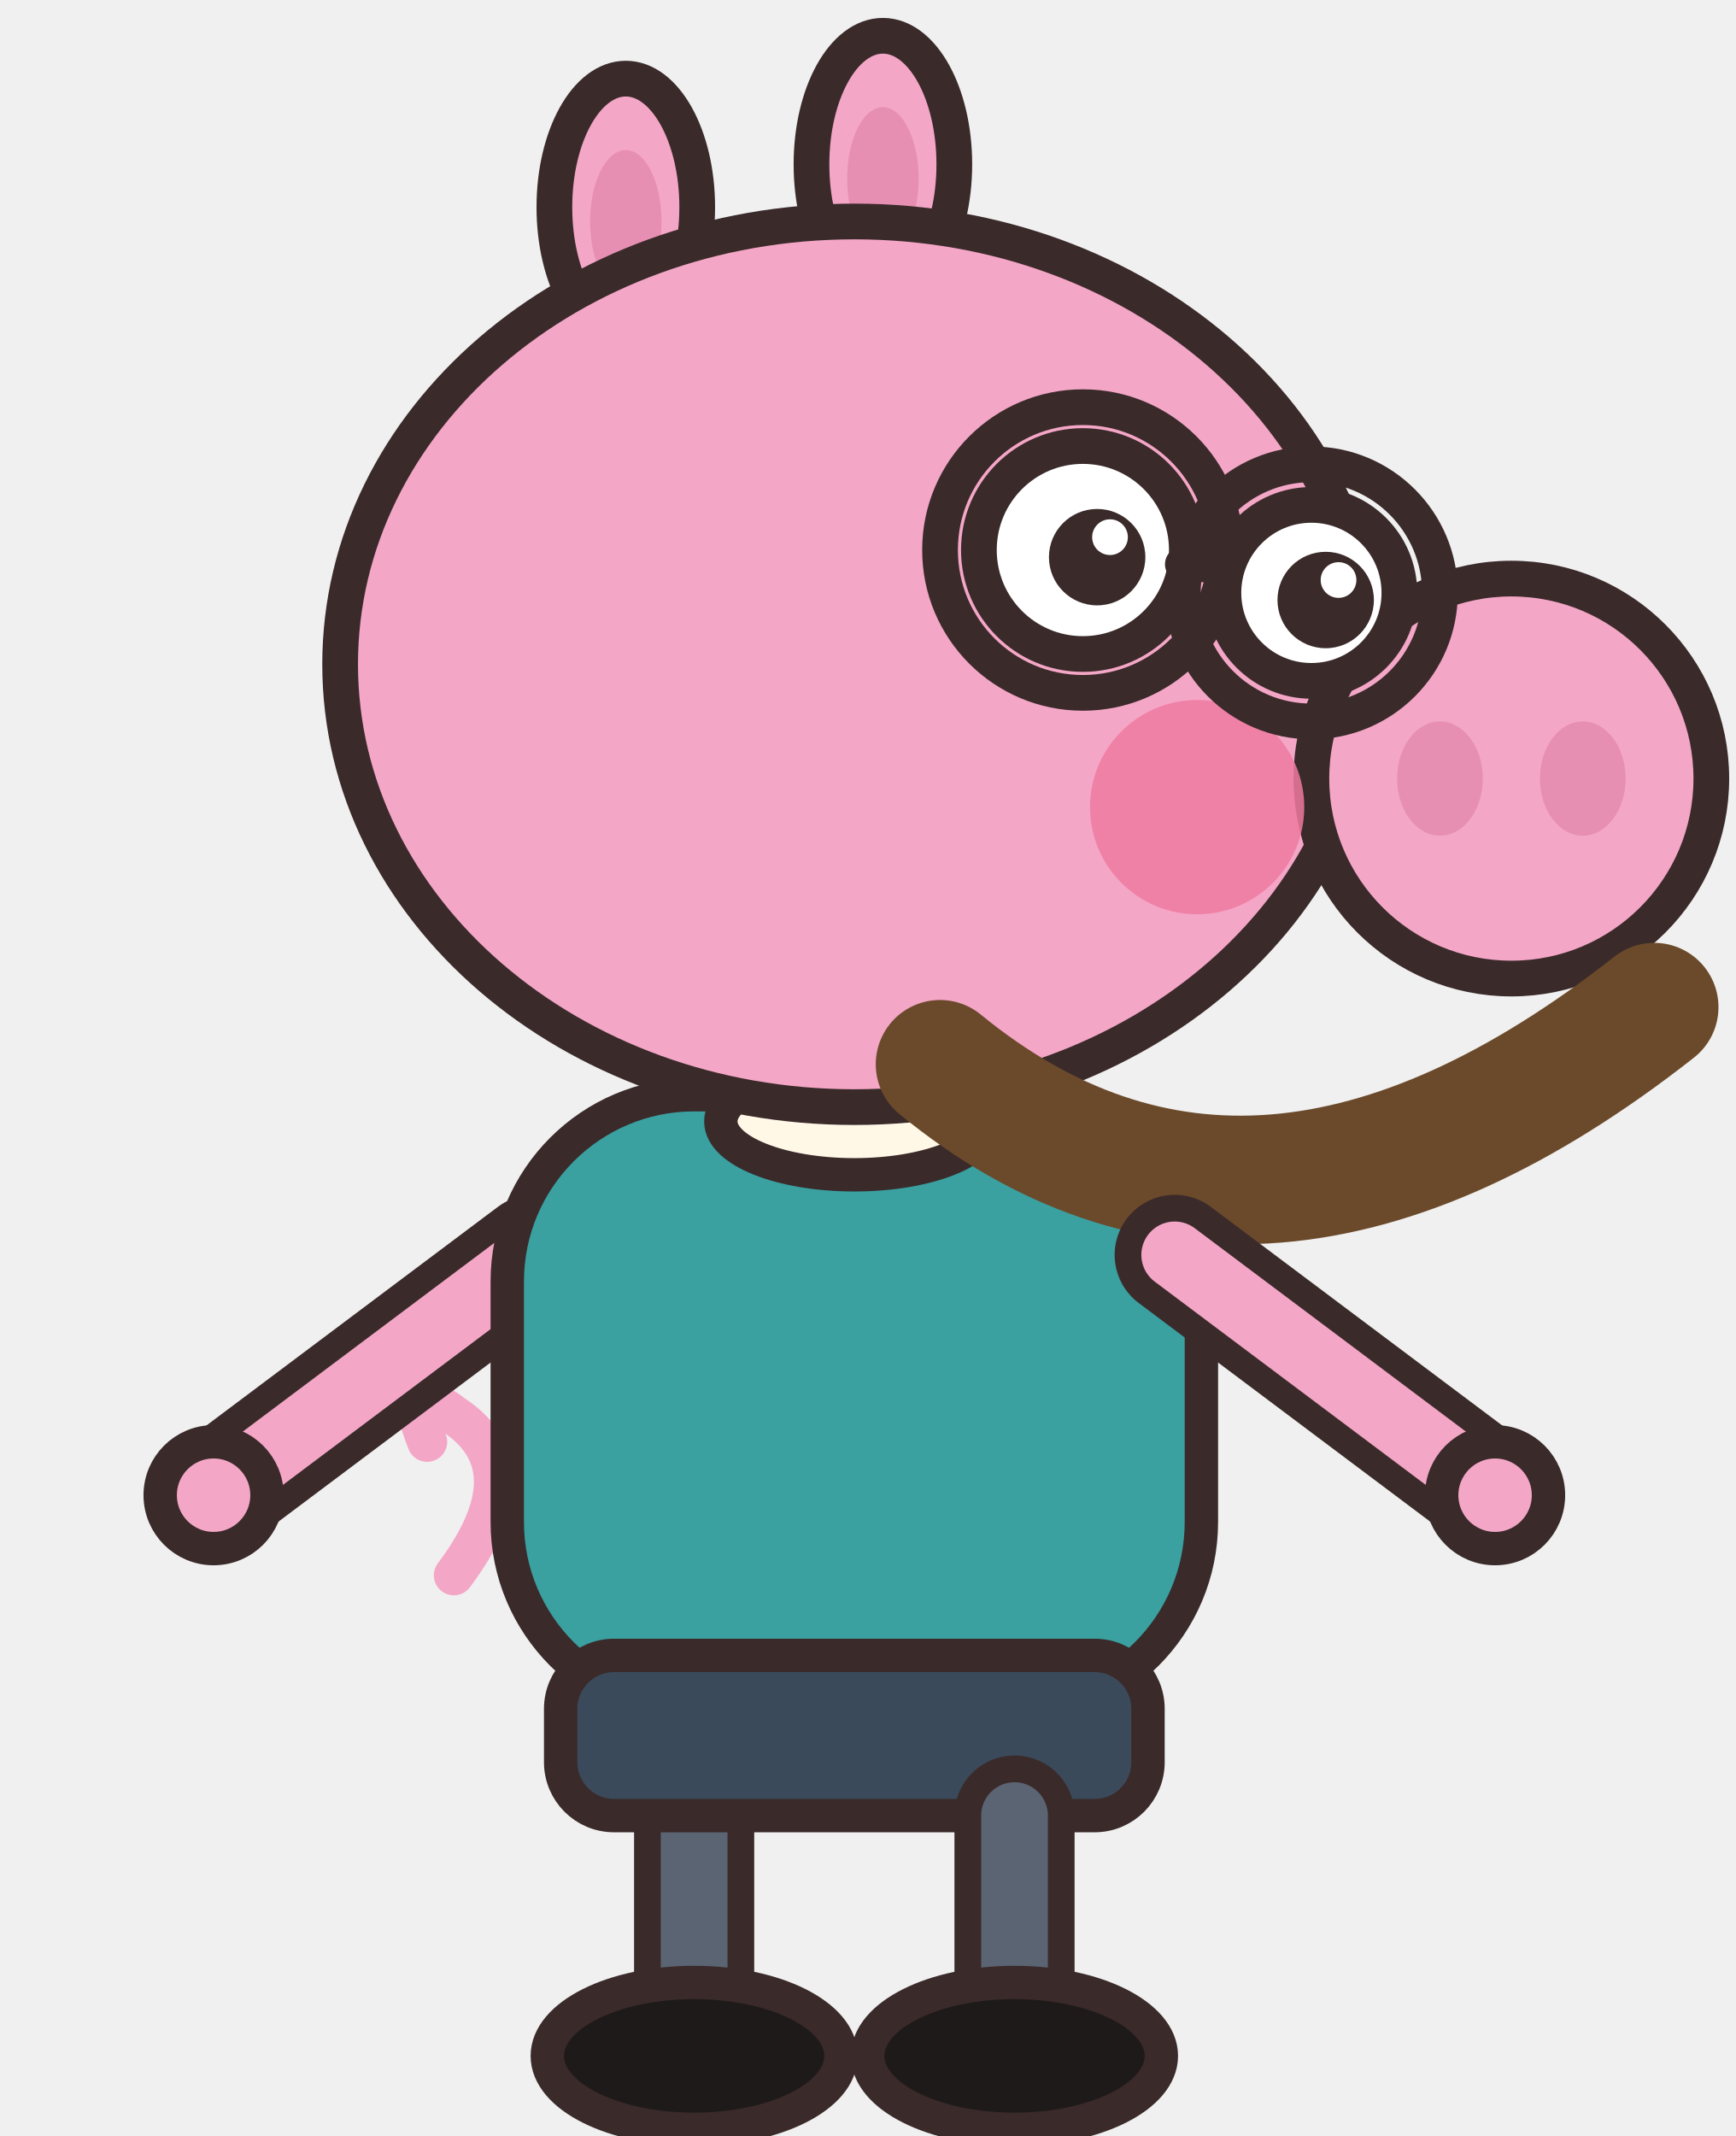
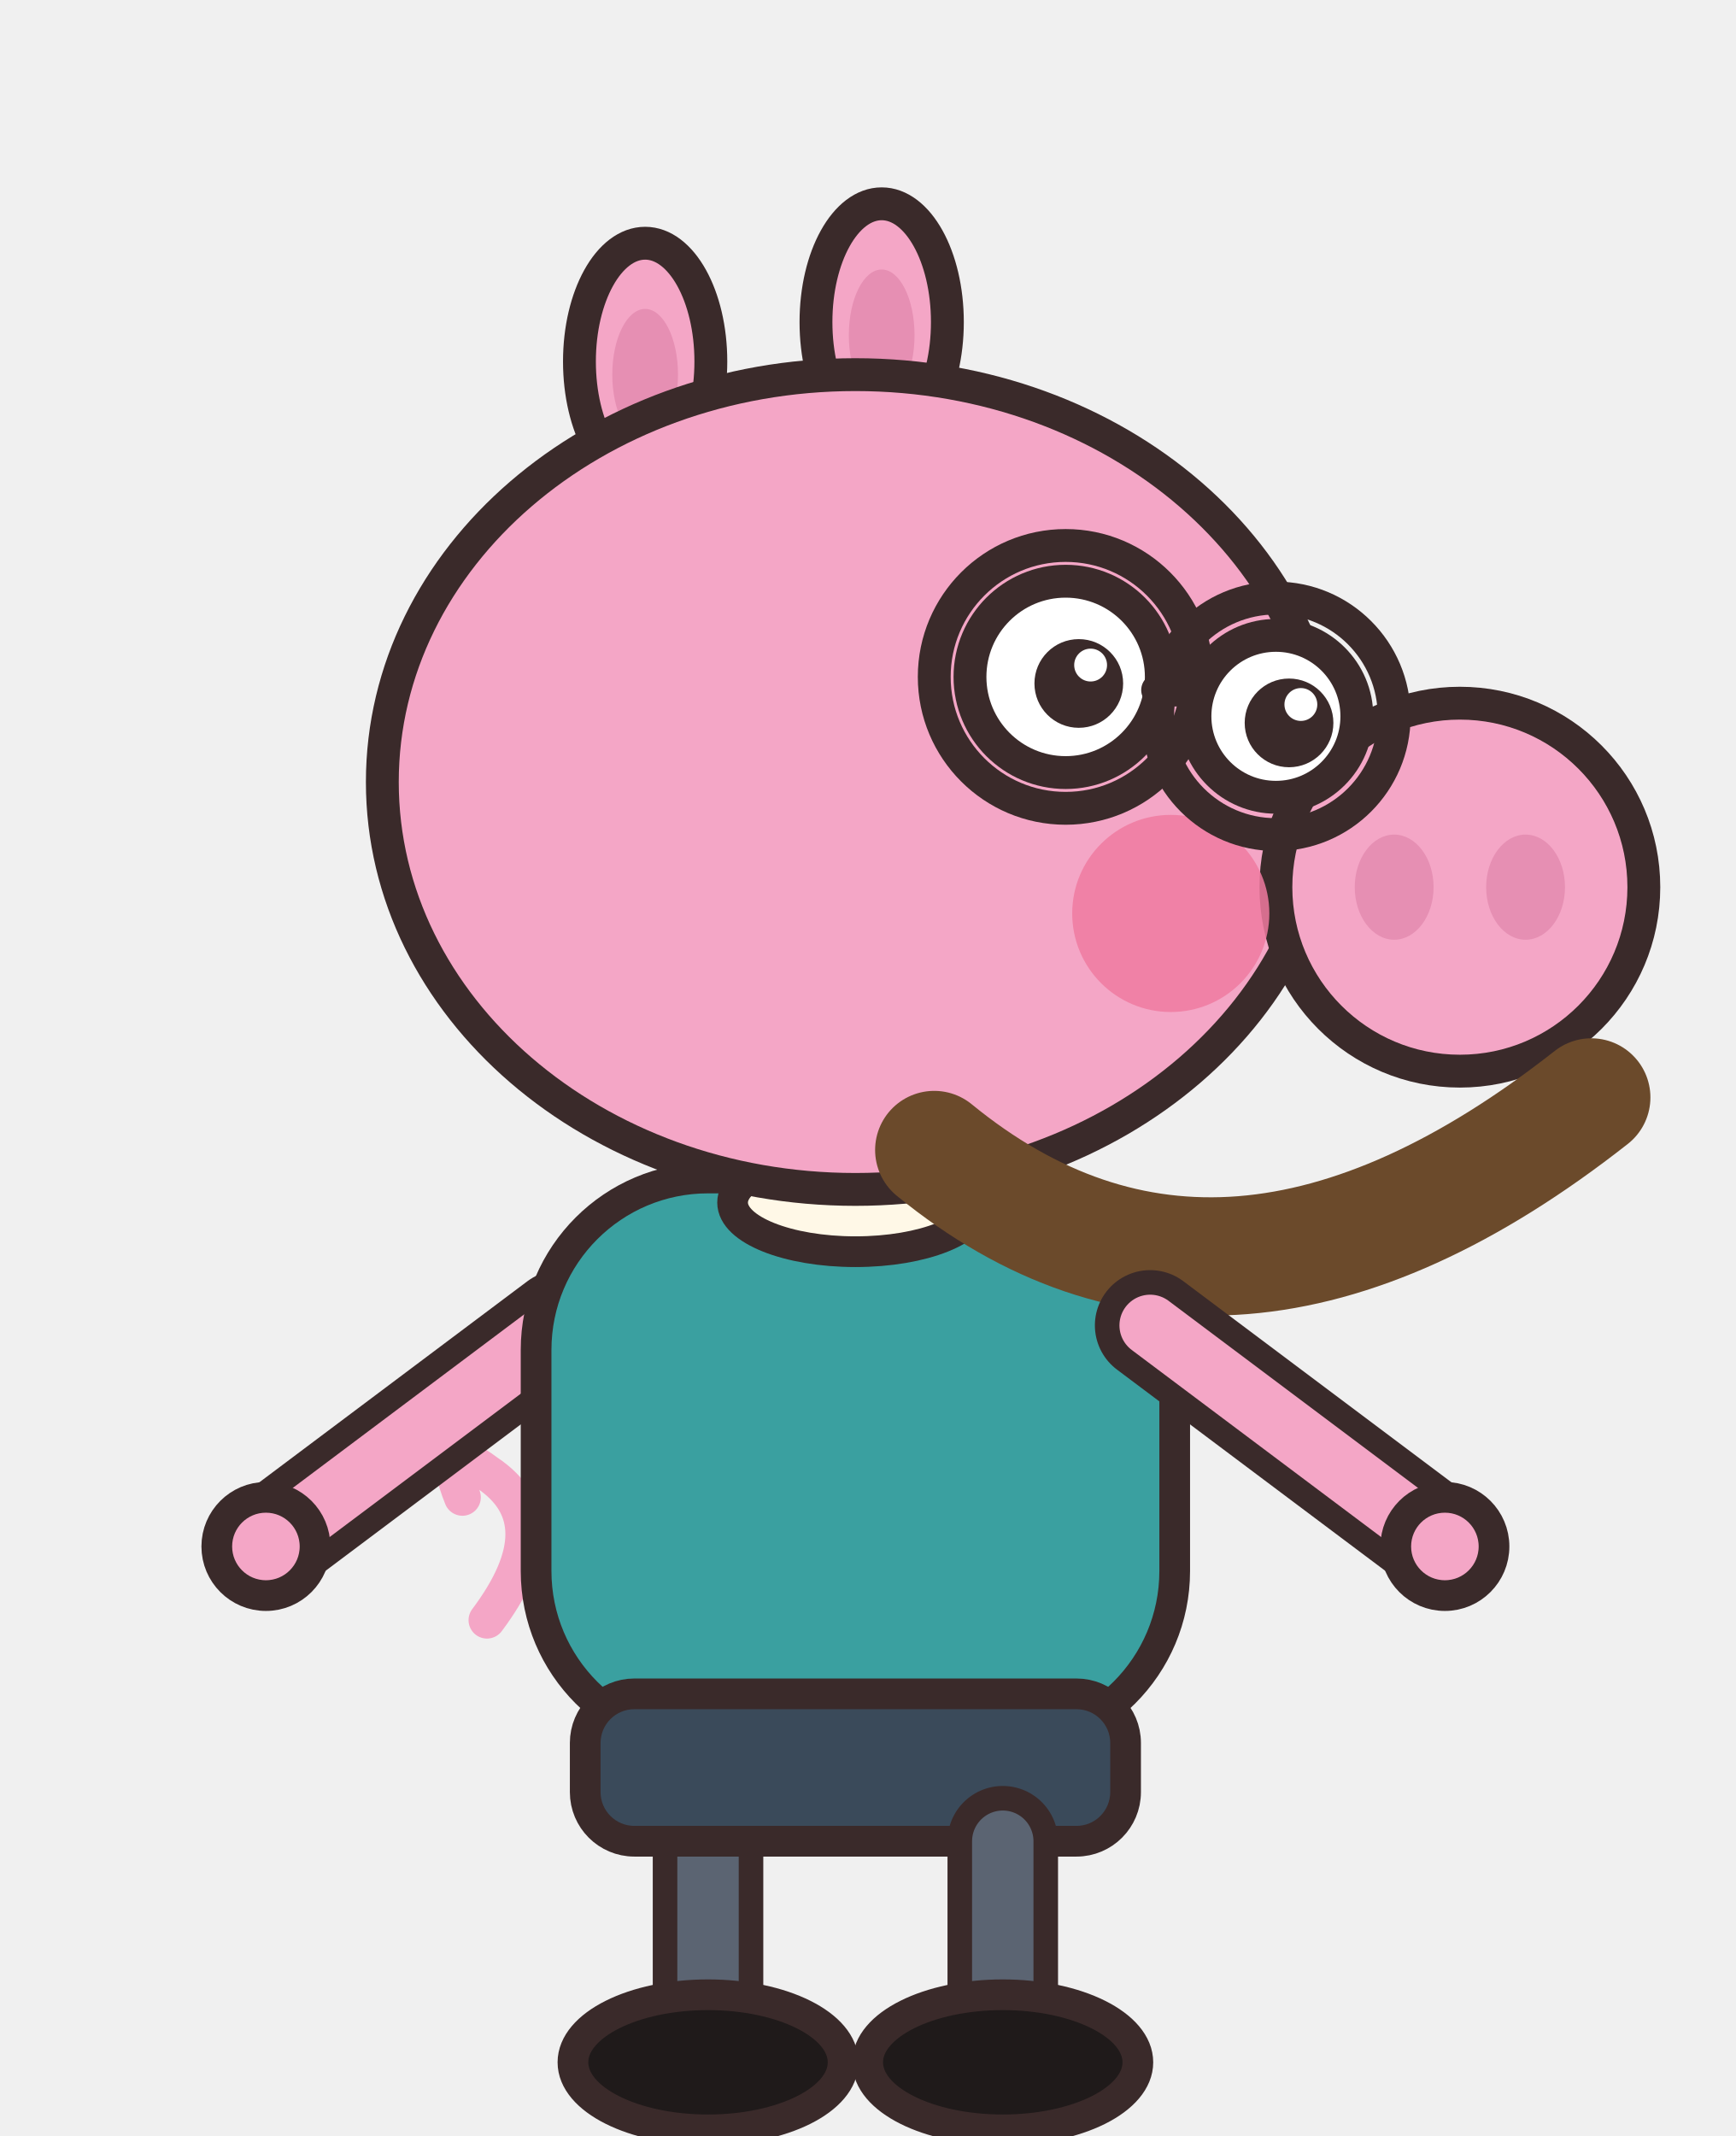
<svg xmlns="http://www.w3.org/2000/svg" viewBox="0 0 130 160">
-   <g stroke="#3a2a2a" stroke-linecap="round" stroke-linejoin="round" stroke-width="2.5">
+   <g stroke="#3a2a2a" stroke-linecap="round" stroke-linejoin="round" stroke-width="2.5" transform="matrix(.92 0 0 .92 5.2 12.8)">
    <path fill="none" stroke="#f4a6c6" stroke-width="3" d="M34 118q6-8 0-12-4-3-2 2" />
    <path stroke-width="9" d="M52 136v16" />
    <path stroke="#5b6472" stroke-width="5" d="M52 136v16" />
    <ellipse cx="52" cy="154" fill="#1f1a1a" rx="11" ry="5.5" />
    <path stroke-width="9" d="m40 94-24 18" />
    <path stroke="#f4a6c6" stroke-width="5" d="m40 94-24 18" />
    <circle cx="16" cy="112" r="4" fill="#f4a6c6" />
    <rect width="52" height="46" x="38" y="82" fill="#3aa0a0" rx="14" />
    <ellipse cx="64" cy="84" fill="#fff8e7" rx="10" ry="4" />
    <rect width="44" height="12" x="42" y="124" fill="#3a4a5a" rx="4" />
    <path stroke-width="9" d="M76 136v16" />
    <path stroke="#5b6472" stroke-width="5" d="M76 136v16" />
    <ellipse cx="76" cy="154" fill="#1f1a1a" rx="11" ry="5.5" />
    <g transform="translate(-4.48 -5.88)scale(1.07)">
      <ellipse cx="48" cy="20" fill="#f4a6c6" rx="5" ry="9" />
      <ellipse cx="48" cy="21" fill="#e68fb3" stroke="none" rx="2.5" ry="5" />
      <ellipse cx="66" cy="17" fill="#f4a6c6" rx="5" ry="9" />
      <ellipse cx="66" cy="18" fill="#e68fb3" stroke="none" rx="2.5" ry="5" />
      <ellipse cx="64" cy="52" fill="#f4a6c6" rx="36" ry="31" />
      <circle cx="110" cy="60" r="14" fill="#f4a6c6" />
      <circle cx="110" cy="60" r="12.7" fill="#f4a6c6" stroke="none" />
      <ellipse cx="105" cy="60" fill="#e68fb3" stroke="none" rx="3" ry="4" />
      <ellipse cx="115" cy="60" fill="#e68fb3" stroke="none" rx="3" ry="4" />
      <circle cx="80" cy="44" r="7.28" fill="#fff" />
      <circle cx="81" cy="44.5" r="3.375" fill="#3a2a2a" stroke="none" />
      <circle cx="81.9" cy="43.1" r="1.25" fill="#fff" stroke="none" />
      <circle cx="96" cy="47" r="6.16" fill="#fff" />
      <circle cx="97" cy="47.5" r="3.375" fill="#3a2a2a" stroke="none" />
      <circle cx="97.9" cy="46.1" r="1.25" fill="#fff" stroke="none" />
      <circle cx="88" cy="62" r="7.5" fill="#f07aa0" fill-opacity=".85" stroke="none" />
      <path fill="none" stroke="#6b4a2b" stroke-width="9" d="M70 80q22 18 50-4" />
      <circle cx="80" cy="44" r="10" fill="none" />
      <circle cx="96" cy="47" r="9" fill="none" />
      <path fill="none" d="M90 45h-3" />
    </g>
    <path stroke-width="9" d="m88 94 24 18" />
    <path stroke="#f4a6c6" stroke-width="5" d="m88 94 24 18" />
    <circle cx="112" cy="112" r="4" fill="#f4a6c6" />
  </g>
</svg>
